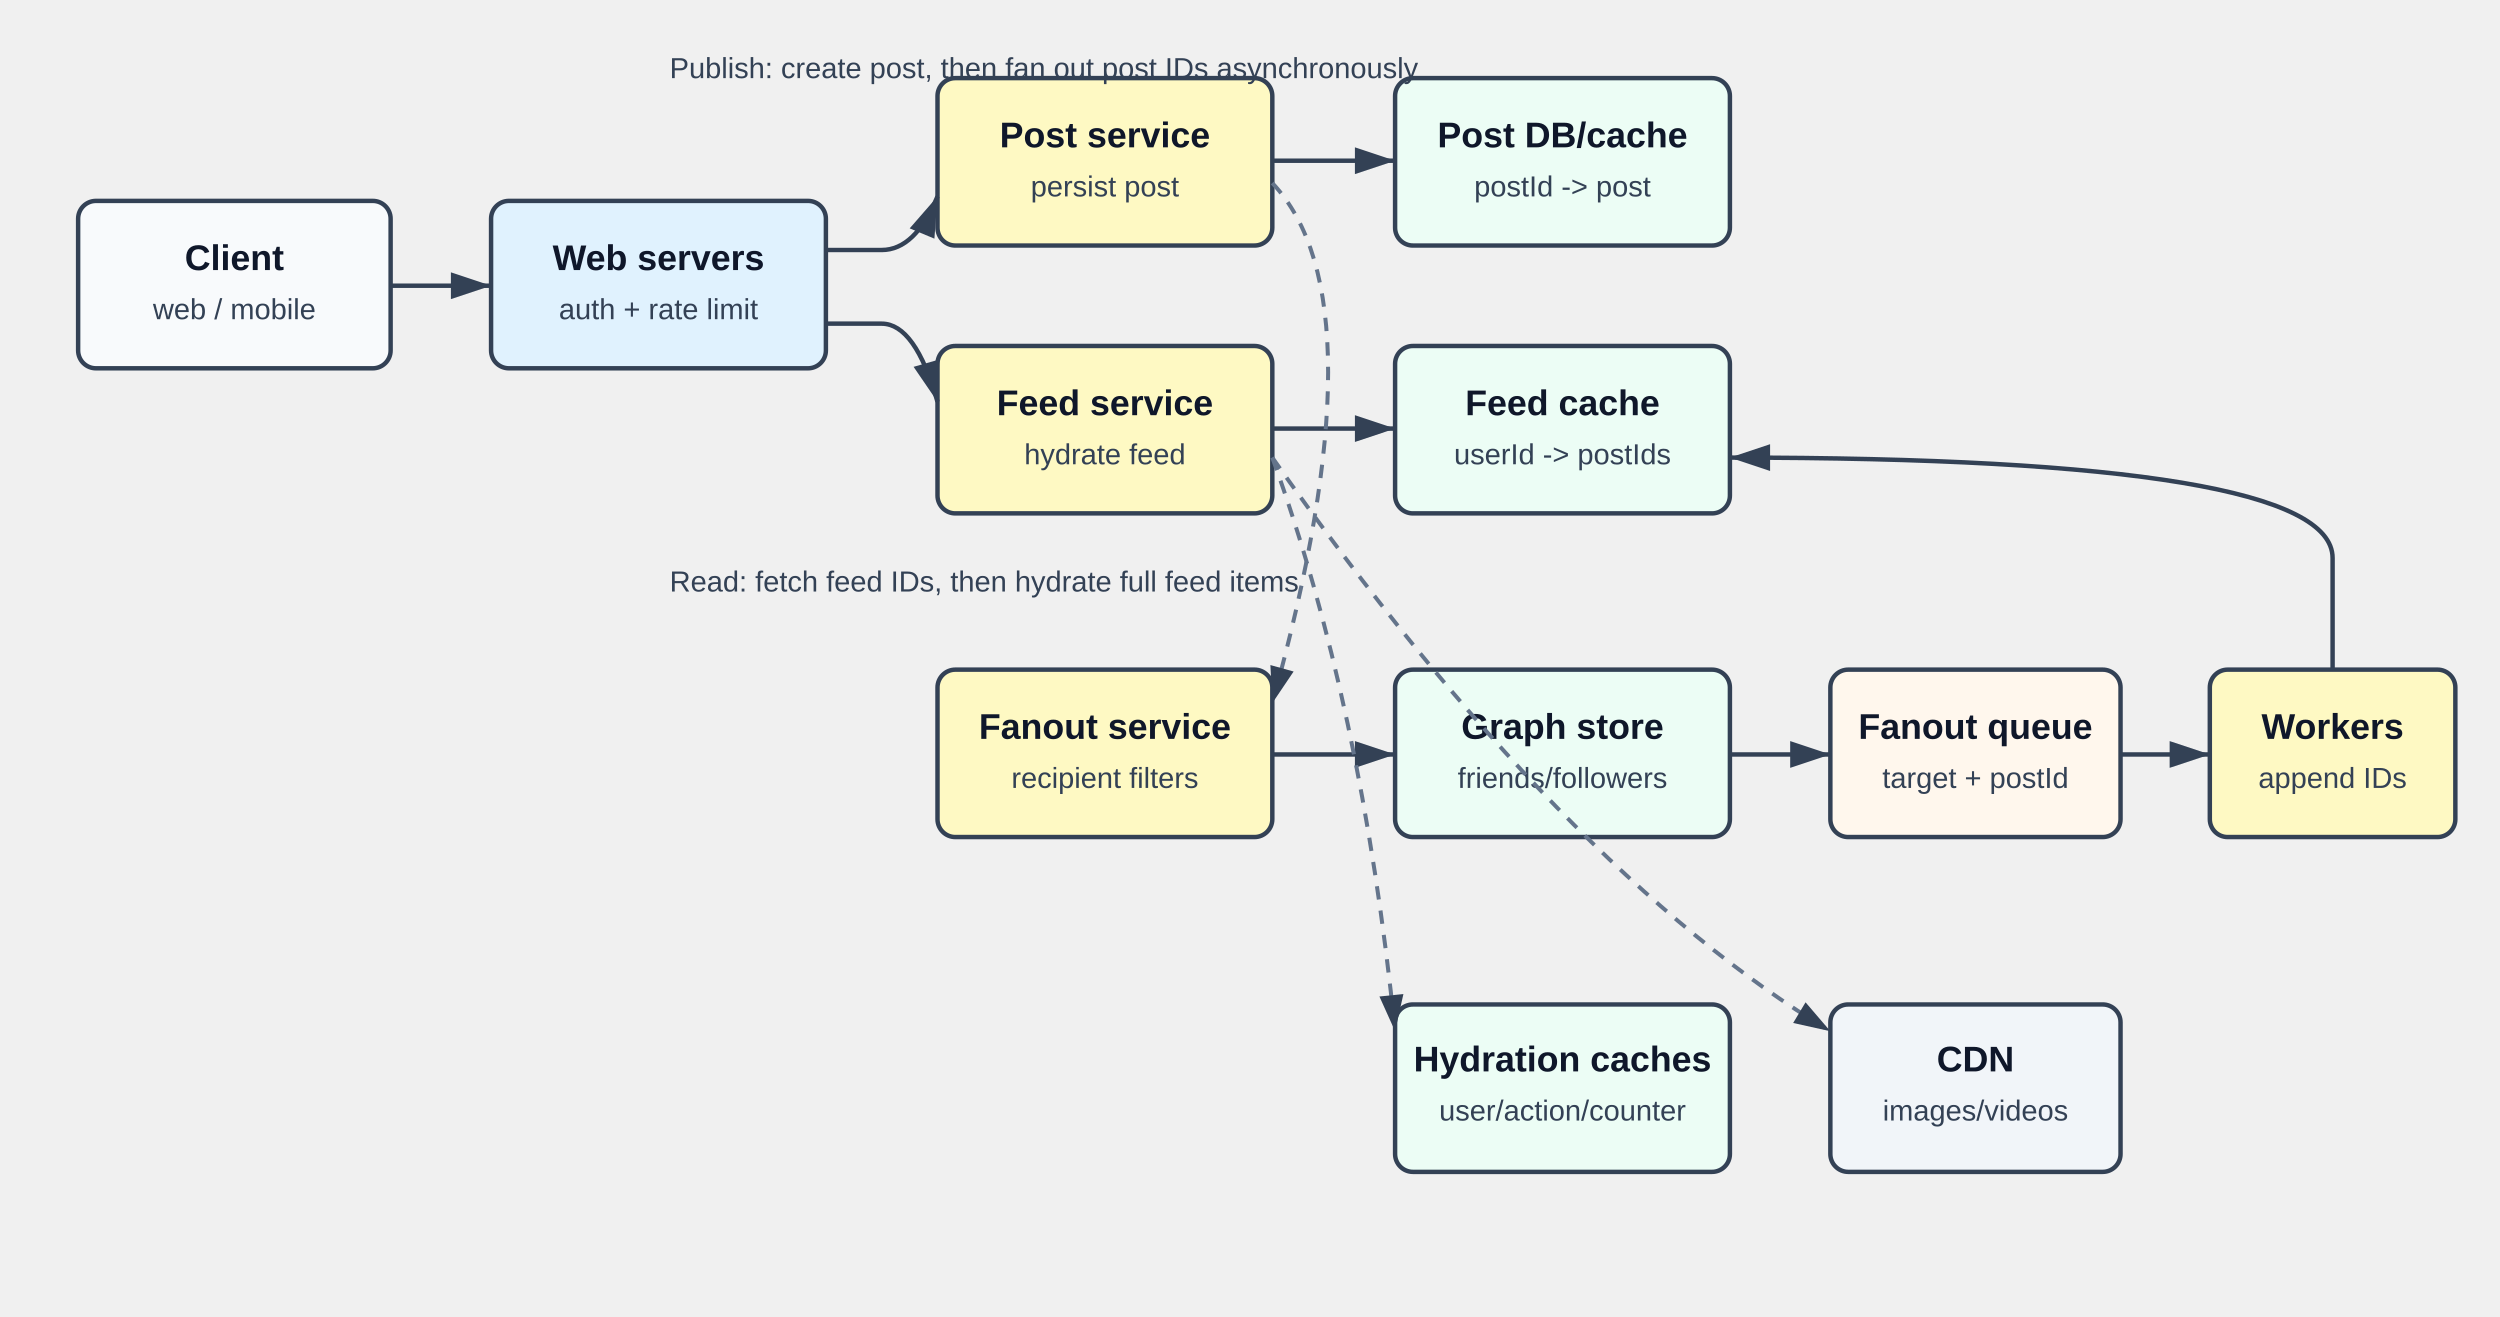
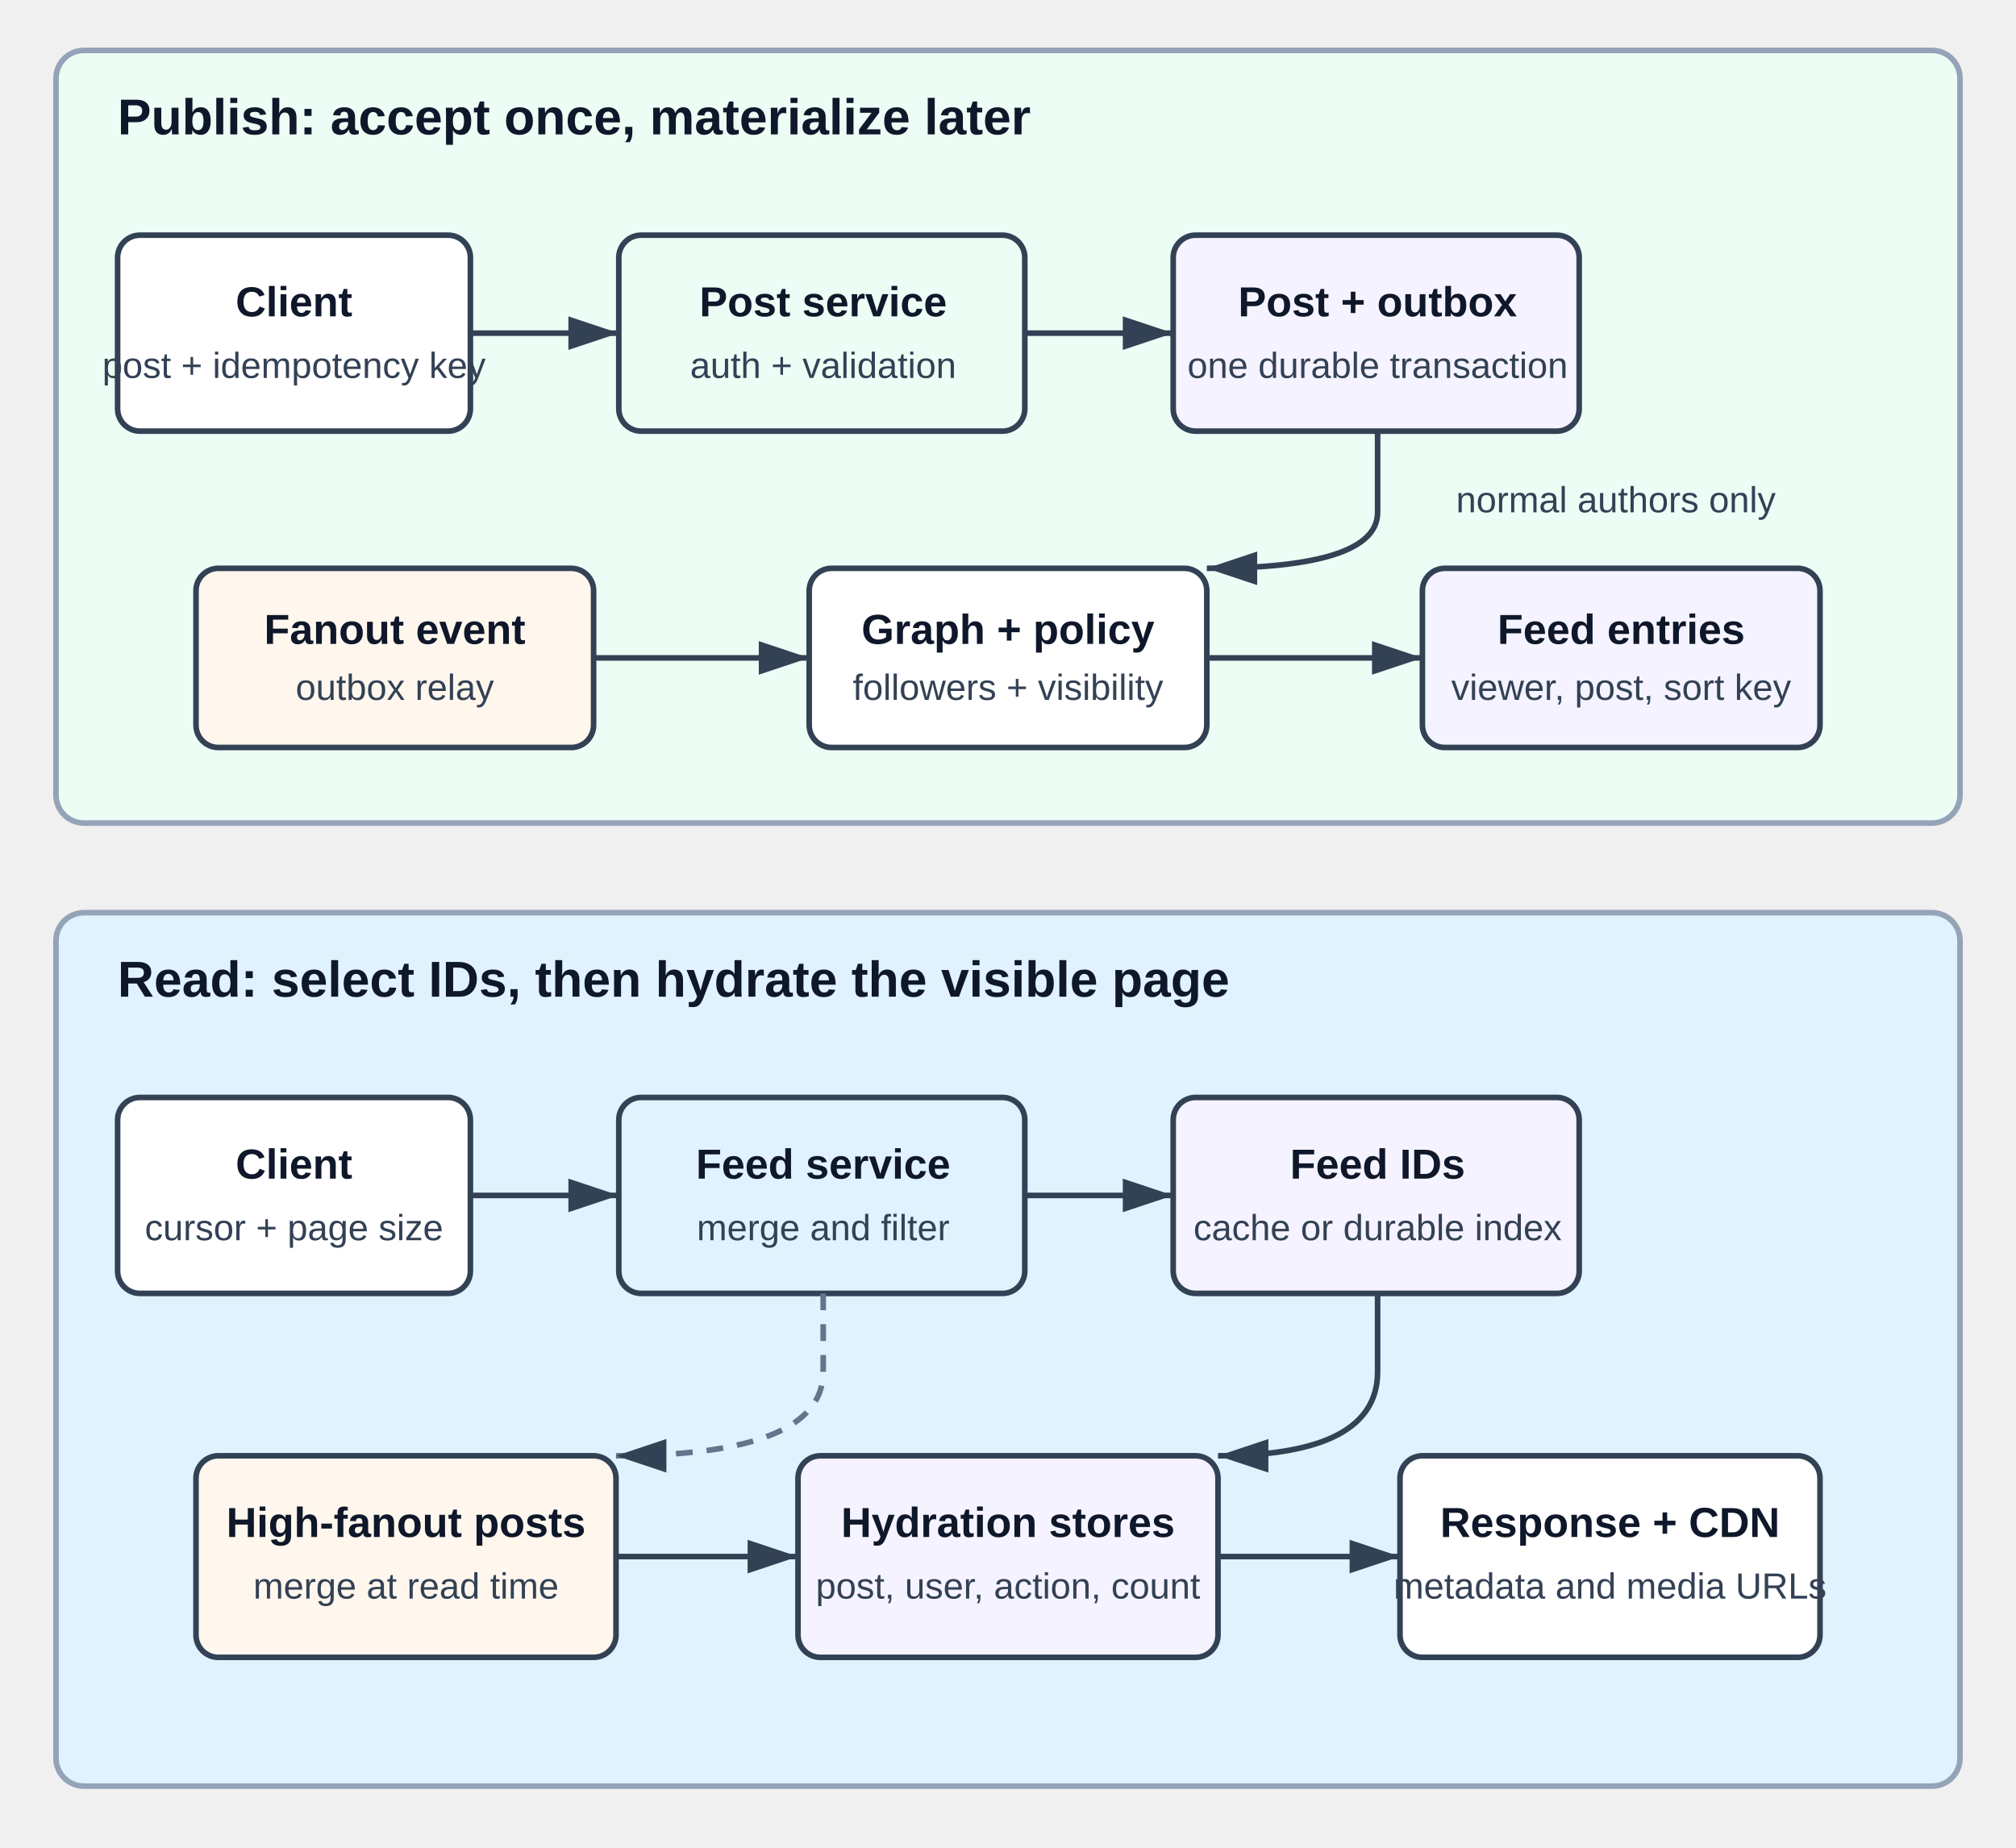
- <svg xmlns="http://www.w3.org/2000/svg" width="1120" height="590" viewBox="0 0 1120 590" role="img" aria-labelledby="title desc">
+ <svg xmlns="http://www.w3.org/2000/svg" width="720" height="660" viewBox="0 0 720 660" role="img" aria-labelledby="title desc">
  <defs>
    <marker id="arrow" markerWidth="10" markerHeight="10" refX="9" refY="3" orient="auto" markerUnits="strokeWidth">
      <path d="M0,0 L0,6 L9,3 z" fill="#334155" />
    </marker>
    <style>
-       .box { fill: #f8fafc; stroke: #334155; stroke-width: 2; rx: 8; }
-       .web { fill: #e0f2fe; }
-       .service { fill: #fef9c3; }
-       .data { fill: #ecfdf5; }
-       .queue { fill: #fff7ed; }
-       .cdn { fill: #f1f5f9; }
-       .label { font-family: Arial, sans-serif; font-size: 16px; fill: #0f172a; font-weight: 700; }
-       .small { font-family: Arial, sans-serif; font-size: 13px; fill: #334155; }
-       .line { stroke: #334155; stroke-width: 2; fill: none; marker-end: url(#arrow); }
-       .dash { stroke: #64748b; stroke-width: 1.8; fill: none; stroke-dasharray: 6 5; marker-end: url(#arrow); }
+       .panel { fill:#f8fafc; stroke:#94a3b8; stroke-width:2; rx:10; }
+       .box { fill:#fff; stroke:#334155; stroke-width:2; rx:8; }
+       .write { fill:#ecfdf5; } .read { fill:#e0f2fe; } .queue { fill:#fff7ed; } .data { fill:#f5f3ff; }
+       .title { font:700 18px Arial,sans-serif; fill:#0f172a; } .label { font:700 15px Arial,sans-serif; fill:#0f172a; }
+       .small { font:13px Arial,sans-serif; fill:#334155; } .line { stroke:#334155; stroke-width:2; fill:none; marker-end:url(#arrow); }
+       .dash { stroke:#64748b; stroke-width:2; stroke-dasharray:6 5; fill:none; marker-end:url(#arrow); }
    </style>
  </defs>
-   <rect x="35" y="90" width="140" height="75" class="box" />
-   <text x="105" y="121" text-anchor="middle" class="label">Client</text>
-   <text x="105" y="143" text-anchor="middle" class="small">web / mobile</text>
-   <rect x="220" y="90" width="150" height="75" class="box web" />
-   <text x="295" y="121" text-anchor="middle" class="label">Web servers</text>
-   <text x="295" y="143" text-anchor="middle" class="small">auth + rate limit</text>
-   <rect x="420" y="35" width="150" height="75" class="box service" />
-   <text x="495" y="66" text-anchor="middle" class="label">Post service</text>
-   <text x="495" y="88" text-anchor="middle" class="small">persist post</text>
-   <rect x="420" y="155" width="150" height="75" class="box service" />
-   <text x="495" y="186" text-anchor="middle" class="label">Feed service</text>
-   <text x="495" y="208" text-anchor="middle" class="small">hydrate feed</text>
-   <rect x="625" y="35" width="150" height="75" class="box data" />
-   <text x="700" y="66" text-anchor="middle" class="label">Post DB/cache</text>
-   <text x="700" y="88" text-anchor="middle" class="small">postId -&gt; post</text>
-   <rect x="625" y="155" width="150" height="75" class="box data" />
-   <text x="700" y="186" text-anchor="middle" class="label">Feed cache</text>
-   <text x="700" y="208" text-anchor="middle" class="small">userId -&gt; postIds</text>
-   <rect x="420" y="300" width="150" height="75" class="box service" />
-   <text x="495" y="331" text-anchor="middle" class="label">Fanout service</text>
-   <text x="495" y="353" text-anchor="middle" class="small">recipient filters</text>
-   <rect x="625" y="300" width="150" height="75" class="box data" />
-   <text x="700" y="331" text-anchor="middle" class="label">Graph store</text>
-   <text x="700" y="353" text-anchor="middle" class="small">friends/followers</text>
-   <rect x="820" y="300" width="130" height="75" class="box queue" />
-   <text x="885" y="331" text-anchor="middle" class="label">Fanout queue</text>
-   <text x="885" y="353" text-anchor="middle" class="small">target + postId</text>
-   <rect x="990" y="300" width="110" height="75" class="box service" />
-   <text x="1045" y="331" text-anchor="middle" class="label">Workers</text>
-   <text x="1045" y="353" text-anchor="middle" class="small">append IDs</text>
-   <rect x="625" y="450" width="150" height="75" class="box data" />
-   <text x="700" y="480" text-anchor="middle" class="label">Hydration caches</text>
-   <text x="700" y="502" text-anchor="middle" class="small">user/action/counter</text>
-   <rect x="820" y="450" width="130" height="75" class="box cdn" />
-   <text x="885" y="480" text-anchor="middle" class="label">CDN</text>
-   <text x="885" y="502" text-anchor="middle" class="small">images/videos</text>
-   <path d="M175 128 H220" class="line" />
-   <path d="M370 112 H395 Q410 112 420 88" class="line" />
-   <path d="M370 145 H395 Q410 145 420 180" class="line" />
-   <path d="M570 72 H625" class="line" />
-   <path d="M570 192 H625" class="line" />
-   <path d="M570 82 Q620 135 570 315" class="dash" />
-   <path d="M570 338 H625" class="line" />
-   <path d="M775 338 H820" class="line" />
-   <path d="M950 338 H990" class="line" />
-   <path d="M1045 300 V250 Q1045 205 775 205" class="line" />
-   <path d="M570 205 Q610 315 625 462" class="dash" />
-   <path d="M570 205 Q700 390 820 462" class="dash" />
-   <text x="300" y="35" class="small">Publish: create post, then fan out post IDs asynchronously</text>
-   <text x="300" y="265" class="small">Read: fetch feed IDs, then hydrate full feed items</text>
+   <rect x="20" y="18" width="680" height="276" class="panel write" />
+   <text x="42" y="48" class="title">Publish: accept once, materialize later</text>
+   <rect x="42" y="84" width="126" height="70" class="box" />
+   <text x="105" y="113" text-anchor="middle" class="label">Client</text>
+   <text x="105" y="135" text-anchor="middle" class="small">post + idempotency key</text>
+   <rect x="221" y="84" width="145" height="70" class="box write" />
+   <text x="294" y="113" text-anchor="middle" class="label">Post service</text>
+   <text x="294" y="135" text-anchor="middle" class="small">auth + validation</text>
+   <rect x="419" y="84" width="145" height="70" class="box data" />
+   <text x="492" y="113" text-anchor="middle" class="label">Post + outbox</text>
+   <text x="492" y="135" text-anchor="middle" class="small">one durable transaction</text>
+   <path d="M168 119 H221" class="line" />
+   <path d="M366 119 H419" class="line" />
+   <rect x="70" y="203" width="142" height="64" class="box queue" />
+   <text x="141" y="230" text-anchor="middle" class="label">Fanout event</text>
+   <text x="141" y="250" text-anchor="middle" class="small">outbox relay</text>
+   <rect x="289" y="203" width="142" height="64" class="box" />
+   <text x="360" y="230" text-anchor="middle" class="label">Graph + policy</text>
+   <text x="360" y="250" text-anchor="middle" class="small">followers + visibility</text>
+   <rect x="508" y="203" width="142" height="64" class="box data" />
+   <text x="579" y="230" text-anchor="middle" class="label">Feed entries</text>
+   <text x="579" y="250" text-anchor="middle" class="small">viewer, post, sort key</text>
+   <path d="M492 154 V183 Q492 203 431 203" class="line" />
+   <path d="M212 235 H289" class="line" />
+   <path d="M431 235 H508" class="line" />
+   <text x="520" y="183" class="small">normal authors only</text>
+   <rect x="20" y="326" width="680" height="312" class="panel read" />
+   <text x="42" y="356" class="title">Read: select IDs, then hydrate the visible page</text>
+   <rect x="42" y="392" width="126" height="70" class="box" />
+   <text x="105" y="421" text-anchor="middle" class="label">Client</text>
+   <text x="105" y="443" text-anchor="middle" class="small">cursor + page size</text>
+   <rect x="221" y="392" width="145" height="70" class="box read" />
+   <text x="294" y="421" text-anchor="middle" class="label">Feed service</text>
+   <text x="294" y="443" text-anchor="middle" class="small">merge and filter</text>
+   <rect x="419" y="392" width="145" height="70" class="box data" />
+   <text x="492" y="421" text-anchor="middle" class="label">Feed IDs</text>
+   <text x="492" y="443" text-anchor="middle" class="small">cache or durable index</text>
+   <path d="M168 427 H221" class="line" />
+   <path d="M366 427 H419" class="line" />
+   <rect x="70" y="520" width="150" height="72" class="box queue" />
+   <text x="145" y="549" text-anchor="middle" class="label">High-fanout posts</text>
+   <text x="145" y="571" text-anchor="middle" class="small">merge at read time</text>
+   <rect x="285" y="520" width="150" height="72" class="box data" />
+   <text x="360" y="549" text-anchor="middle" class="label">Hydration stores</text>
+   <text x="360" y="571" text-anchor="middle" class="small">post, user, action, count</text>
+   <rect x="500" y="520" width="150" height="72" class="box" />
+   <text x="575" y="549" text-anchor="middle" class="label">Response + CDN</text>
+   <text x="575" y="571" text-anchor="middle" class="small">metadata and media URLs</text>
+   <path d="M294 462 V490 Q294 520 220 520" class="dash" />
+   <path d="M492 462 V490 Q492 520 435 520" class="line" />
+   <path d="M435 556 H500" class="line" />
+   <path d="M220 556 Q250 556 285 556" class="line" />
</svg>
